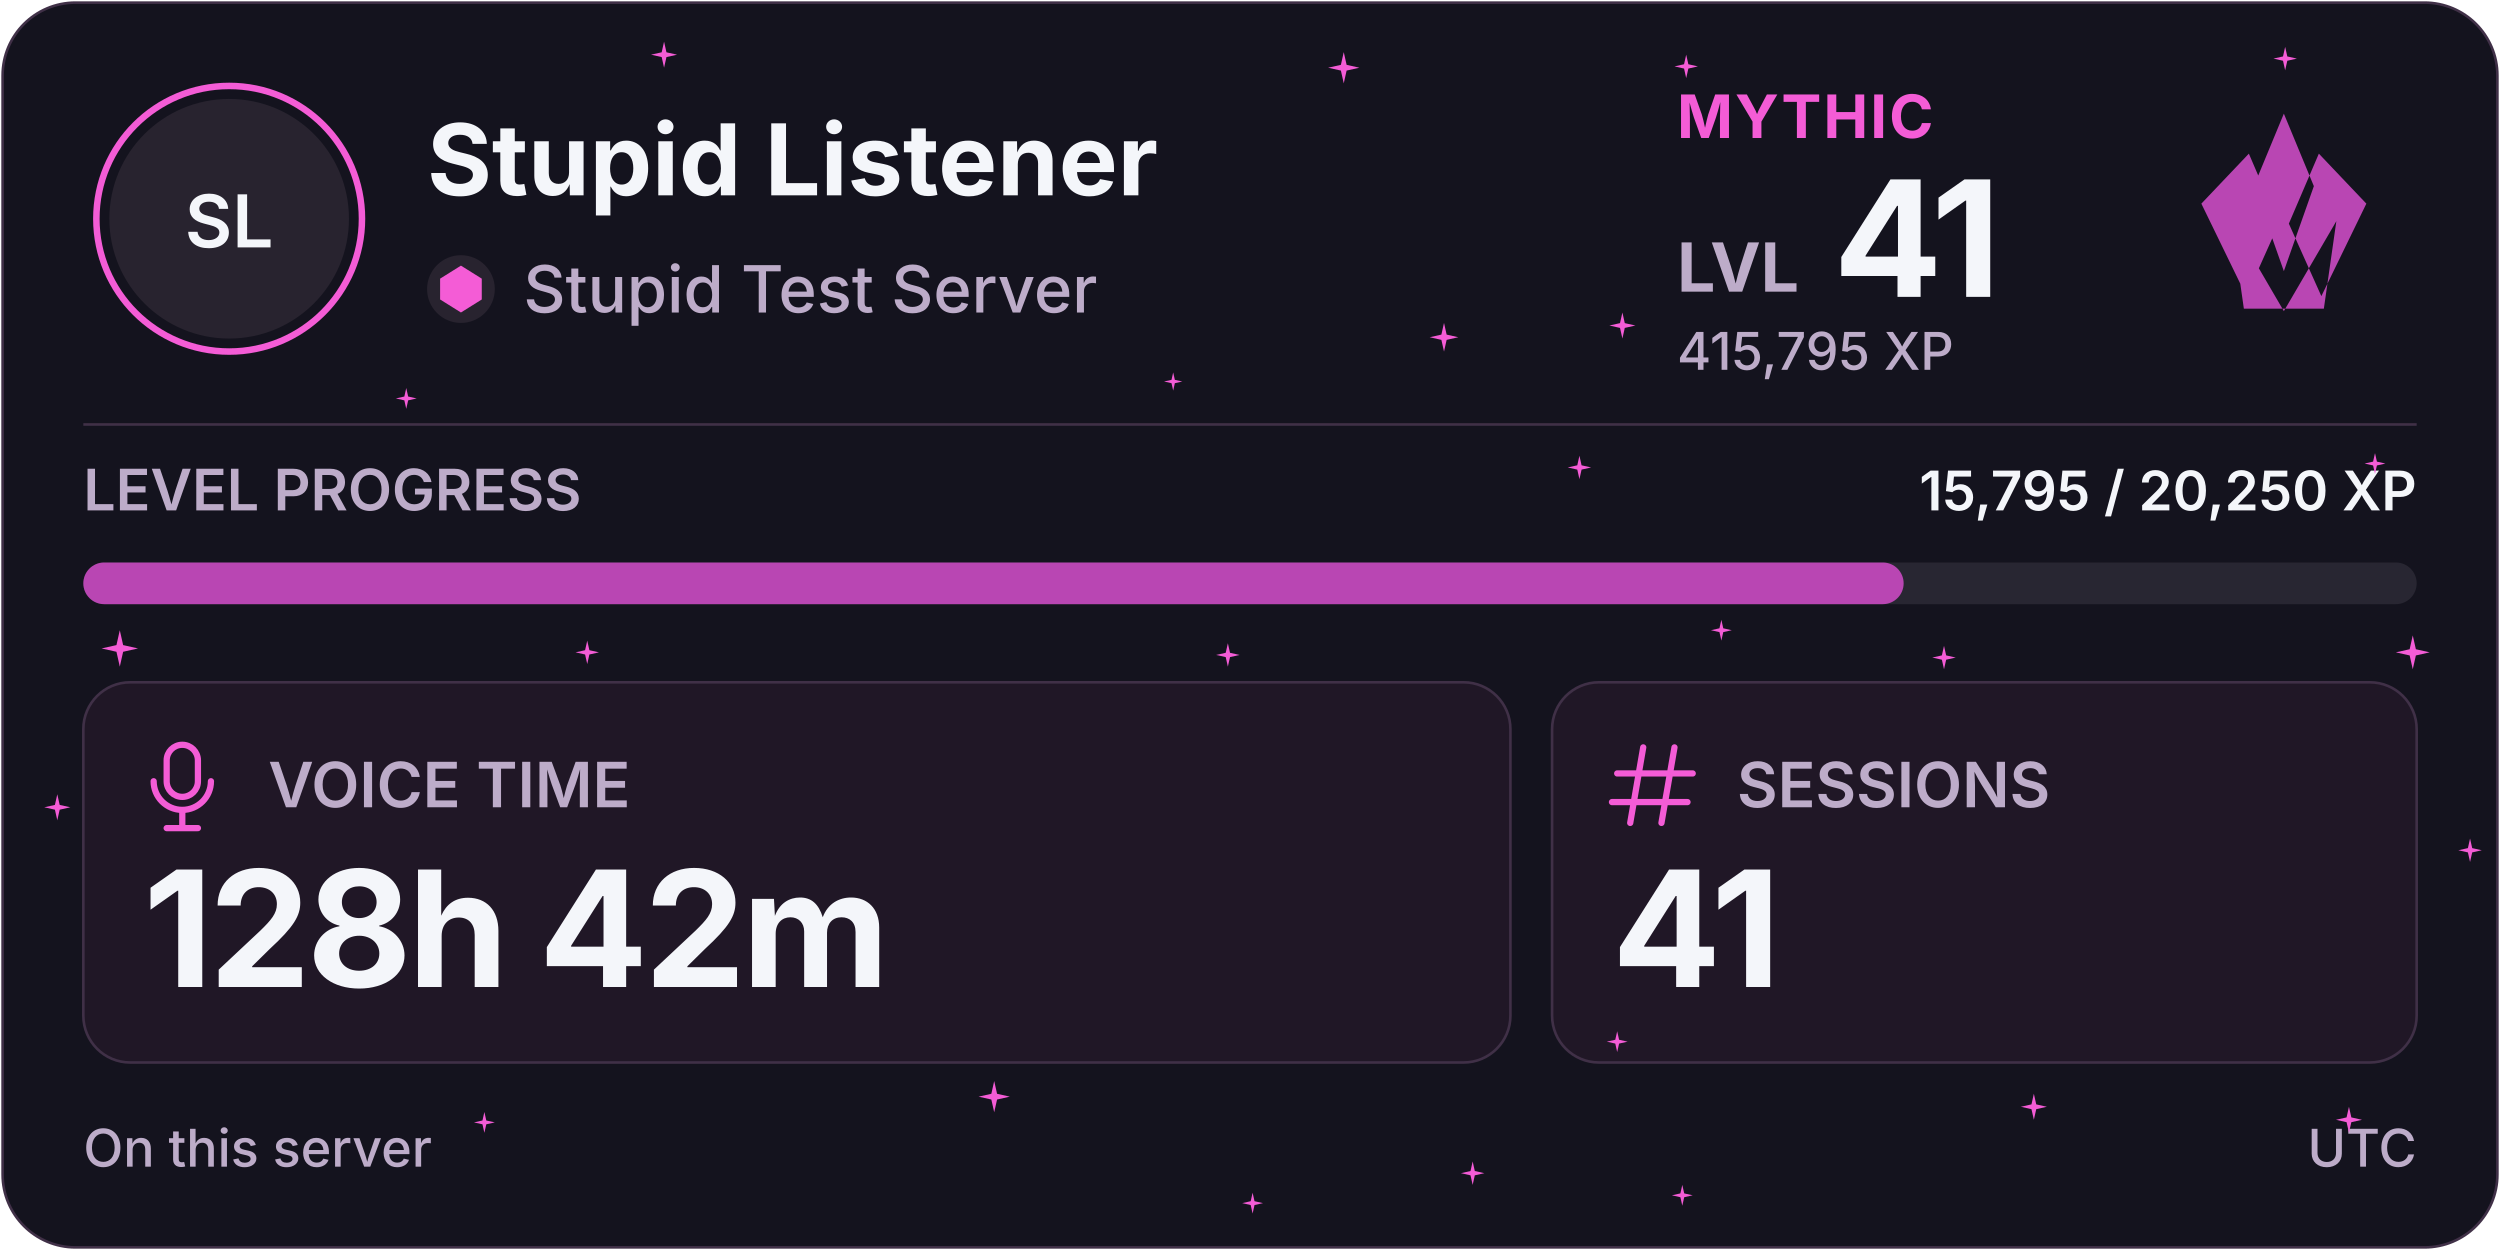
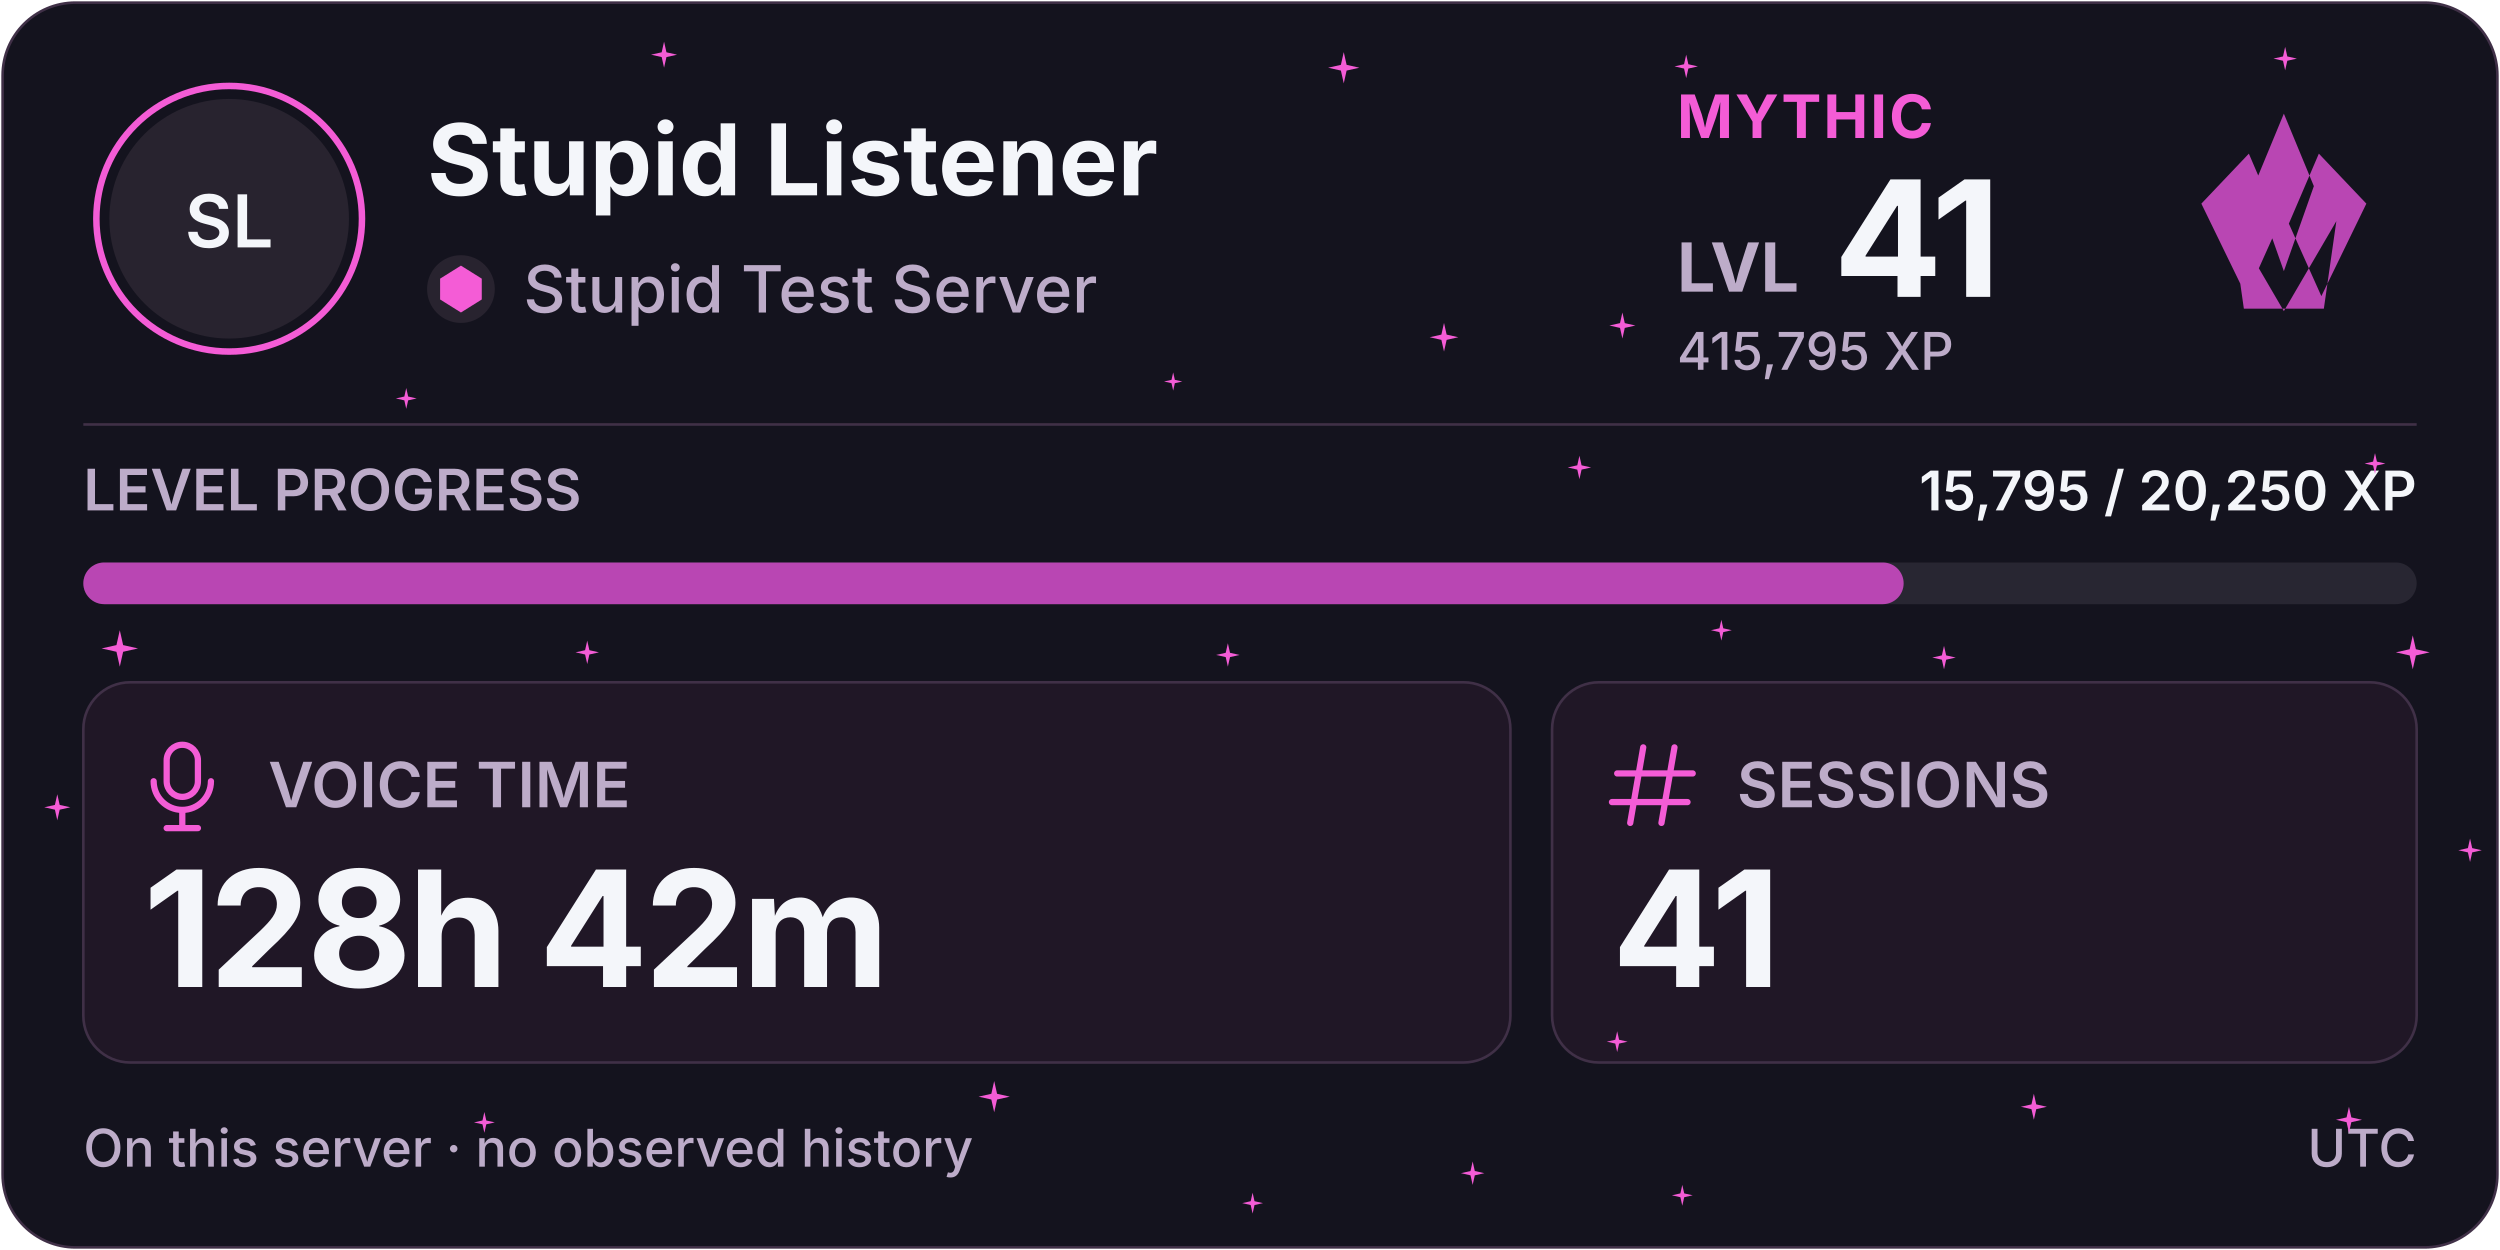
<svg xmlns="http://www.w3.org/2000/svg" xmlns:xlink="http://www.w3.org/1999/xlink" width="960" height="480" viewBox="0 0 960 480" data-template-version="profile-card-1" version="1.1" id="svg7">
  <defs id="defs2">
    <clipPath id="clip-card">
      <rect id="clip-shape" x="1" y="1" width="958" height="478" rx="28" />
    </clipPath>
    <clipPath id="clip-avatar">
      <circle cx="52" cy="52" r="46" id="circle1" />
    </clipPath>
    <clipPath id="clip-guild">
      <circle cx="13" cy="13" r="13" id="circle2" />
    </clipPath>
    <symbol id="star-shape" viewBox="0 0 24 24">
      <path d="M12 0 14.2 9.8 24 12 14.2 14.2 12 24 9.8 14.2 0 12 9.8 9.8Z" id="path2" />
    </symbol>
  </defs>
  <g id="static-layer">
    <rect id="card-shell" x="1" y="1" width="958" height="478" rx="28" fill="#14131e" data-fill="surface" stroke="#403047" data-stroke="border" />
    <g id="avatar-placement" transform="translate(36, 32)">
      <circle id="avatar-outline" cx="52" cy="52" r="51" fill="none" stroke="#f45cd6" stroke-width="2.5" data-stroke="bright" />
      <circle cx="52" cy="52" r="46" fill="#28232f" data-fill="panel" id="circle3" />
      <image id="user-avatar" x="6" y="6" width="92" height="92" clip-path="url(#clip-avatar)" preserveAspectRatio="xMidYMid slice" />
      <text id="avatar-fallback" x="52" y="63" text-anchor="middle" font-family="Inter" font-weight="600" font-size="28" fill="#f4f6fa" data-fill="text">SL</text>
    </g>
    <g id="identity-placement" transform="translate(164, 0)">
      <text id="display-name" x="0" y="75" font-family="Inter" font-size="38" font-weight="700" fill="#f4f6fa" data-fill="text" data-width="430" data-min-size="32">Stupid Listener</text>
      <g id="guild-placement" transform="translate(0, 98)">
        <circle cx="13" cy="13" r="13" fill="#28232f" data-fill="panel" id="circle4" />
        <image id="guild-avatar" x="0" y="0" width="26" height="26" clip-path="url(#clip-guild)" preserveAspectRatio="xMidYMid slice" />
        <path id="guild-fallback" d="M13 4 21 9v8l-8 5-8-5V9Z" fill="#f45cd6" data-fill="bright" />
        <text id="guild-name" x="37" y="22" font-family="Inter" font-size="25" font-weight="500" fill="#bdacc9" data-fill="muted" data-width="387" data-min-size="23">Stupid Test Server</text>
      </g>
    </g>
    <g id="rank-placement" transform="translate(644, 0)">
      <text id="tier-name" x="0" y="53" font-family="Inter" font-size="23" font-weight="650" letter-spacing="0.8" fill="#f45cd6" data-fill="bright" data-width="220" data-min-size="21">MYTHIC</text>
      <text id="level-prefix" x="0" y="112" font-family="Inter" font-size="26" font-weight="650" fill="#bdacc9" data-fill="muted">LVL</text>
      <text id="level-value" x="60" y="114" font-family="Inter" font-size="62" font-weight="750" letter-spacing="-2" fill="#f4f6fa" data-fill="text" data-width="130" data-min-size="26">41</text>
      <text id="total-xp" x="0" y="142" font-family="Inter" font-size="20" font-weight="550" fill="#bdacc9" data-fill="muted" data-width="220" data-min-size="17">415,795 XP</text>
    </g>
    <g id="emblem-placement" transform="translate(829,35)">
      <rect id="emblem-area" x="0" y="0" width="96" height="96" fill="none" />
      <g id="emblem-art" transform="scale(0.96)" fill="#b946b3" data-fill="accent">
        <path d="M 50,9 62,38 50,72 38,38 Z M 36,25 48,53 35,82 17,45 Z M 64,25 52,53 65,82 83,45 Z M 29,52 50,88 71,52 66,87 H 34 Z" id="path4" />
      </g>
    </g>
    <path d="M32 163H928" stroke="#403047" data-stroke="border" id="path5" />
    <g id="progress-placement">
      <text x="32" y="196" font-family="Inter" font-size="22" font-weight="600" fill="#bdacc9" data-fill="muted" id="text5">LEVEL PROGRESS</text>
      <text id="progress-label" x="928" y="196" text-anchor="end" font-family="Inter" font-size="21" font-weight="600" fill="#f4f6fa" data-fill="text" data-width="450" data-min-size="18">15,795 / 20,250 XP</text>
      <rect id="progress-track" x="32" y="216" width="896" height="16" rx="8" fill="#282632" data-fill="track" />
      <rect id="progress-fill" x="32" y="216" width="699" height="16" rx="8" fill="#b946b3" data-fill="accent" />
    </g>
    <g id="voice-placement" transform="translate(32, 262)">
      <rect width="548" height="146" rx="18" fill="#201726" data-fill="panel" stroke="#403047" data-stroke="border" id="rect5" />
      <g id="voice-icon" transform="translate(23, 23)" fill="none" stroke="#f45cd6" data-stroke="bright" stroke-width="2.4" stroke-linecap="round" stroke-linejoin="round">
        <rect x="9" y="1" width="12" height="20" rx="6" id="rect6" />
        <path d="M4 15a11 11 0 0 0 22 0M15 26v7m-6 0h12" id="path6" />
      </g>
      <text x="71" y="48" font-family="Inter" font-size="24" font-weight="600" fill="#bdacc9" data-fill="muted" id="text6">VOICE TIME</text>
      <text id="voice-value" x="23" y="117" font-family="Inter" font-size="62" font-weight="700" letter-spacing="-1.5" fill="#f4f6fa" data-fill="text" data-width="502" data-min-size="32">128h 42m</text>
    </g>
    <g id="sessions-placement" transform="translate(596, 262)">
      <rect width="332" height="146" rx="18" fill="#201726" data-fill="panel" stroke="#403047" data-stroke="border" id="rect7" />
      <g transform="translate(23, 23)" fill="none" stroke="#f45cd6" data-stroke="bright" stroke-width="2.4" stroke-linecap="round" id="g7">
        <path d="m12 2-5 29m17-29-5 29M2 12h29M0 23h29" id="path7" />
      </g>
      <text x="71" y="48" font-family="Inter" font-size="24" font-weight="600" fill="#bdacc9" data-fill="muted" id="text7">SESSIONS</text>
      <text id="sessions-value" x="23" y="117" font-family="Inter" font-size="62" font-weight="700" letter-spacing="-1.5" fill="#f4f6fa" data-fill="text" data-width="286" data-min-size="32">41</text>
    </g>
-     <text id="scope-label" x="32" y="448" font-family="Inter" font-size="20px" font-weight="500" fill="#bdacc9" data-fill="muted">On this server</text>
+     <text id="scope-label" x="32" y="448" font-family="Inter" font-size="20px" font-weight="500" fill="#bdacc9" data-fill="muted" data-width="560" data-min-size="18">On this server · no observed history</text>
    <text id="timezone-label" x="928" y="448" text-anchor="end" font-family="Inter" font-size="20" font-weight="500" fill="#bdacc9" data-fill="muted" data-width="310" data-min-size="18">UTC</text>
  </g>
  <g id="effects-layer" clip-path="url(#clip-card)">
    <use id="star-00" xlink:href="#star-shape" x="39" y="242" width="14" height="14" fill="#f45cd6" data-fill="bright" data-fx="star" data-min-tier="epic" data-offset="0.0000" />
    <use id="star-01" xlink:href="#star-shape" x="920" y="244" width="13" height="13" fill="#f45cd6" data-fill="bright" data-fx="star" data-min-tier="epic" data-offset="0.1730" />
    <use id="star-02" xlink:href="#star-shape" x="618" y="120" width="10" height="10" fill="#f45cd6" data-fill="bright" data-fx="star" data-min-tier="mythic" data-offset="0.3460" />
    <use id="star-03" xlink:href="#star-shape" x="467" y="247" width="9" height="9" fill="#f45cd6" data-fill="bright" data-fx="star" data-min-tier="mythic" data-offset="0.5190" />
    <use id="star-04" xlink:href="#star-shape" x="776" y="420" width="10" height="10" fill="#f45cd6" data-fill="bright" data-fx="star" data-min-tier="mythic" data-offset="0.6920" />
    <use id="star-05" xlink:href="#star-shape" x="561" y="446" width="9" height="9" fill="#f45cd6" data-fill="bright" data-fx="star" data-min-tier="mythic" data-offset="0.8650" />
    <use id="star-06" xlink:href="#star-shape" x="17" y="305" width="10" height="10" fill="#f45cd6" data-fill="bright" data-fx="star" data-min-tier="mythic" data-offset="0.0380" />
    <use id="star-07" xlink:href="#star-shape" x="447" y="143" width="7" height="7" fill="#f45cd6" data-fill="bright" data-fx="star" data-min-tier="mythic" data-offset="0.2110" />
    <use id="star-08" xlink:href="#star-shape" x="908" y="174" width="8" height="8" fill="#f45cd6" data-fill="bright" data-fx="star" data-min-tier="legendary" data-offset="0.3840" />
    <use id="star-09" xlink:href="#star-shape" x="250" y="16" width="10" height="10" fill="#f45cd6" data-fill="bright" data-fx="star" data-min-tier="legendary" data-offset="0.5570" />
    <use id="star-10" xlink:href="#star-shape" x="643" y="21" width="9" height="9" fill="#f45cd6" data-fill="bright" data-fx="star" data-min-tier="legendary" data-offset="0.7300" />
    <use id="star-11" xlink:href="#star-shape" x="371" y="426" width="12" height="12" fill="#f45cd6" data-fill="bright" data-fx="star" data-min-tier="legendary" data-offset="0.9030" transform="translate(4.772971,-10.88388)" />
    <use id="star-12" xlink:href="#star-shape" x="742" y="248" width="9" height="9" fill="#f45cd6" data-fill="bright" data-fx="star" data-min-tier="ascendant" data-offset="0.0760" />
    <use id="star-13" xlink:href="#star-shape" x="602" y="175" width="9" height="9" fill="#f45cd6" data-fill="bright" data-fx="star" data-min-tier="ascendant" data-offset="0.2490" />
    <use id="star-14" xlink:href="#star-shape" x="873" y="18" width="9" height="9" fill="#f45cd6" data-fill="bright" data-fx="star" data-min-tier="ascendant" data-offset="0.4220" />
    <use id="star-15" xlink:href="#star-shape" x="182" y="427" width="8" height="8" fill="#f45cd6" data-fill="bright" data-fx="star" data-min-tier="ascendant" data-offset="0.5950" />
    <use id="star-16" xlink:href="#star-shape" x="642" y="455" width="8" height="8" fill="#f45cd6" data-fill="bright" data-fx="star" data-min-tier="ascendant" data-offset="0.7680" />
    <use id="star-17" xlink:href="#star-shape" x="152" y="149" width="8" height="8" fill="#f45cd6" data-fill="bright" data-fx="star" data-min-tier="ascendant" data-offset="0.9410" />
    <use id="star-18" xlink:href="#star-shape" x="510" y="20" width="12" height="12" fill="#f45cd6" data-fill="bright" data-fx="star" data-min-tier="transcendent" data-offset="0.1140" />
    <use id="star-19" xlink:href="#star-shape" x="549" y="124" width="11" height="11" fill="#f45cd6" data-fill="bright" data-fx="star" data-min-tier="transcendent" data-offset="0.2870" />
    <use id="star-20" xlink:href="#star-shape" x="897" y="425" width="10" height="10" fill="#f45cd6" data-fill="bright" data-fx="star" data-min-tier="transcendent" data-offset="0.4600" />
    <use id="star-21" xlink:href="#star-shape" x="477" y="458" width="8" height="8" fill="#f45cd6" data-fill="bright" data-fx="star" data-min-tier="transcendent" data-offset="0.6330" />
    <use id="star-22" xlink:href="#star-shape" x="221" y="246" width="9" height="9" fill="#f45cd6" data-fill="bright" data-fx="star" data-min-tier="transcendent" data-offset="0.8060" />
    <use id="star-23" xlink:href="#star-shape" x="657" y="238" width="8" height="8" fill="#f45cd6" data-fill="bright" data-fx="star" data-min-tier="transcendent" data-offset="0.9790" />
    <use id="star-24" xlink:href="#star-shape" x="617" y="396" width="8" height="8" fill="#f45cd6" data-fill="bright" data-fx="star" data-min-tier="transcendent" data-offset="0.1520" />
    <use id="star-25" xlink:href="#star-shape" x="944" y="322" width="9" height="9" fill="#f45cd6" data-fill="bright" data-fx="star" data-min-tier="transcendent" data-offset="0.3250" />
  </g>
</svg>
